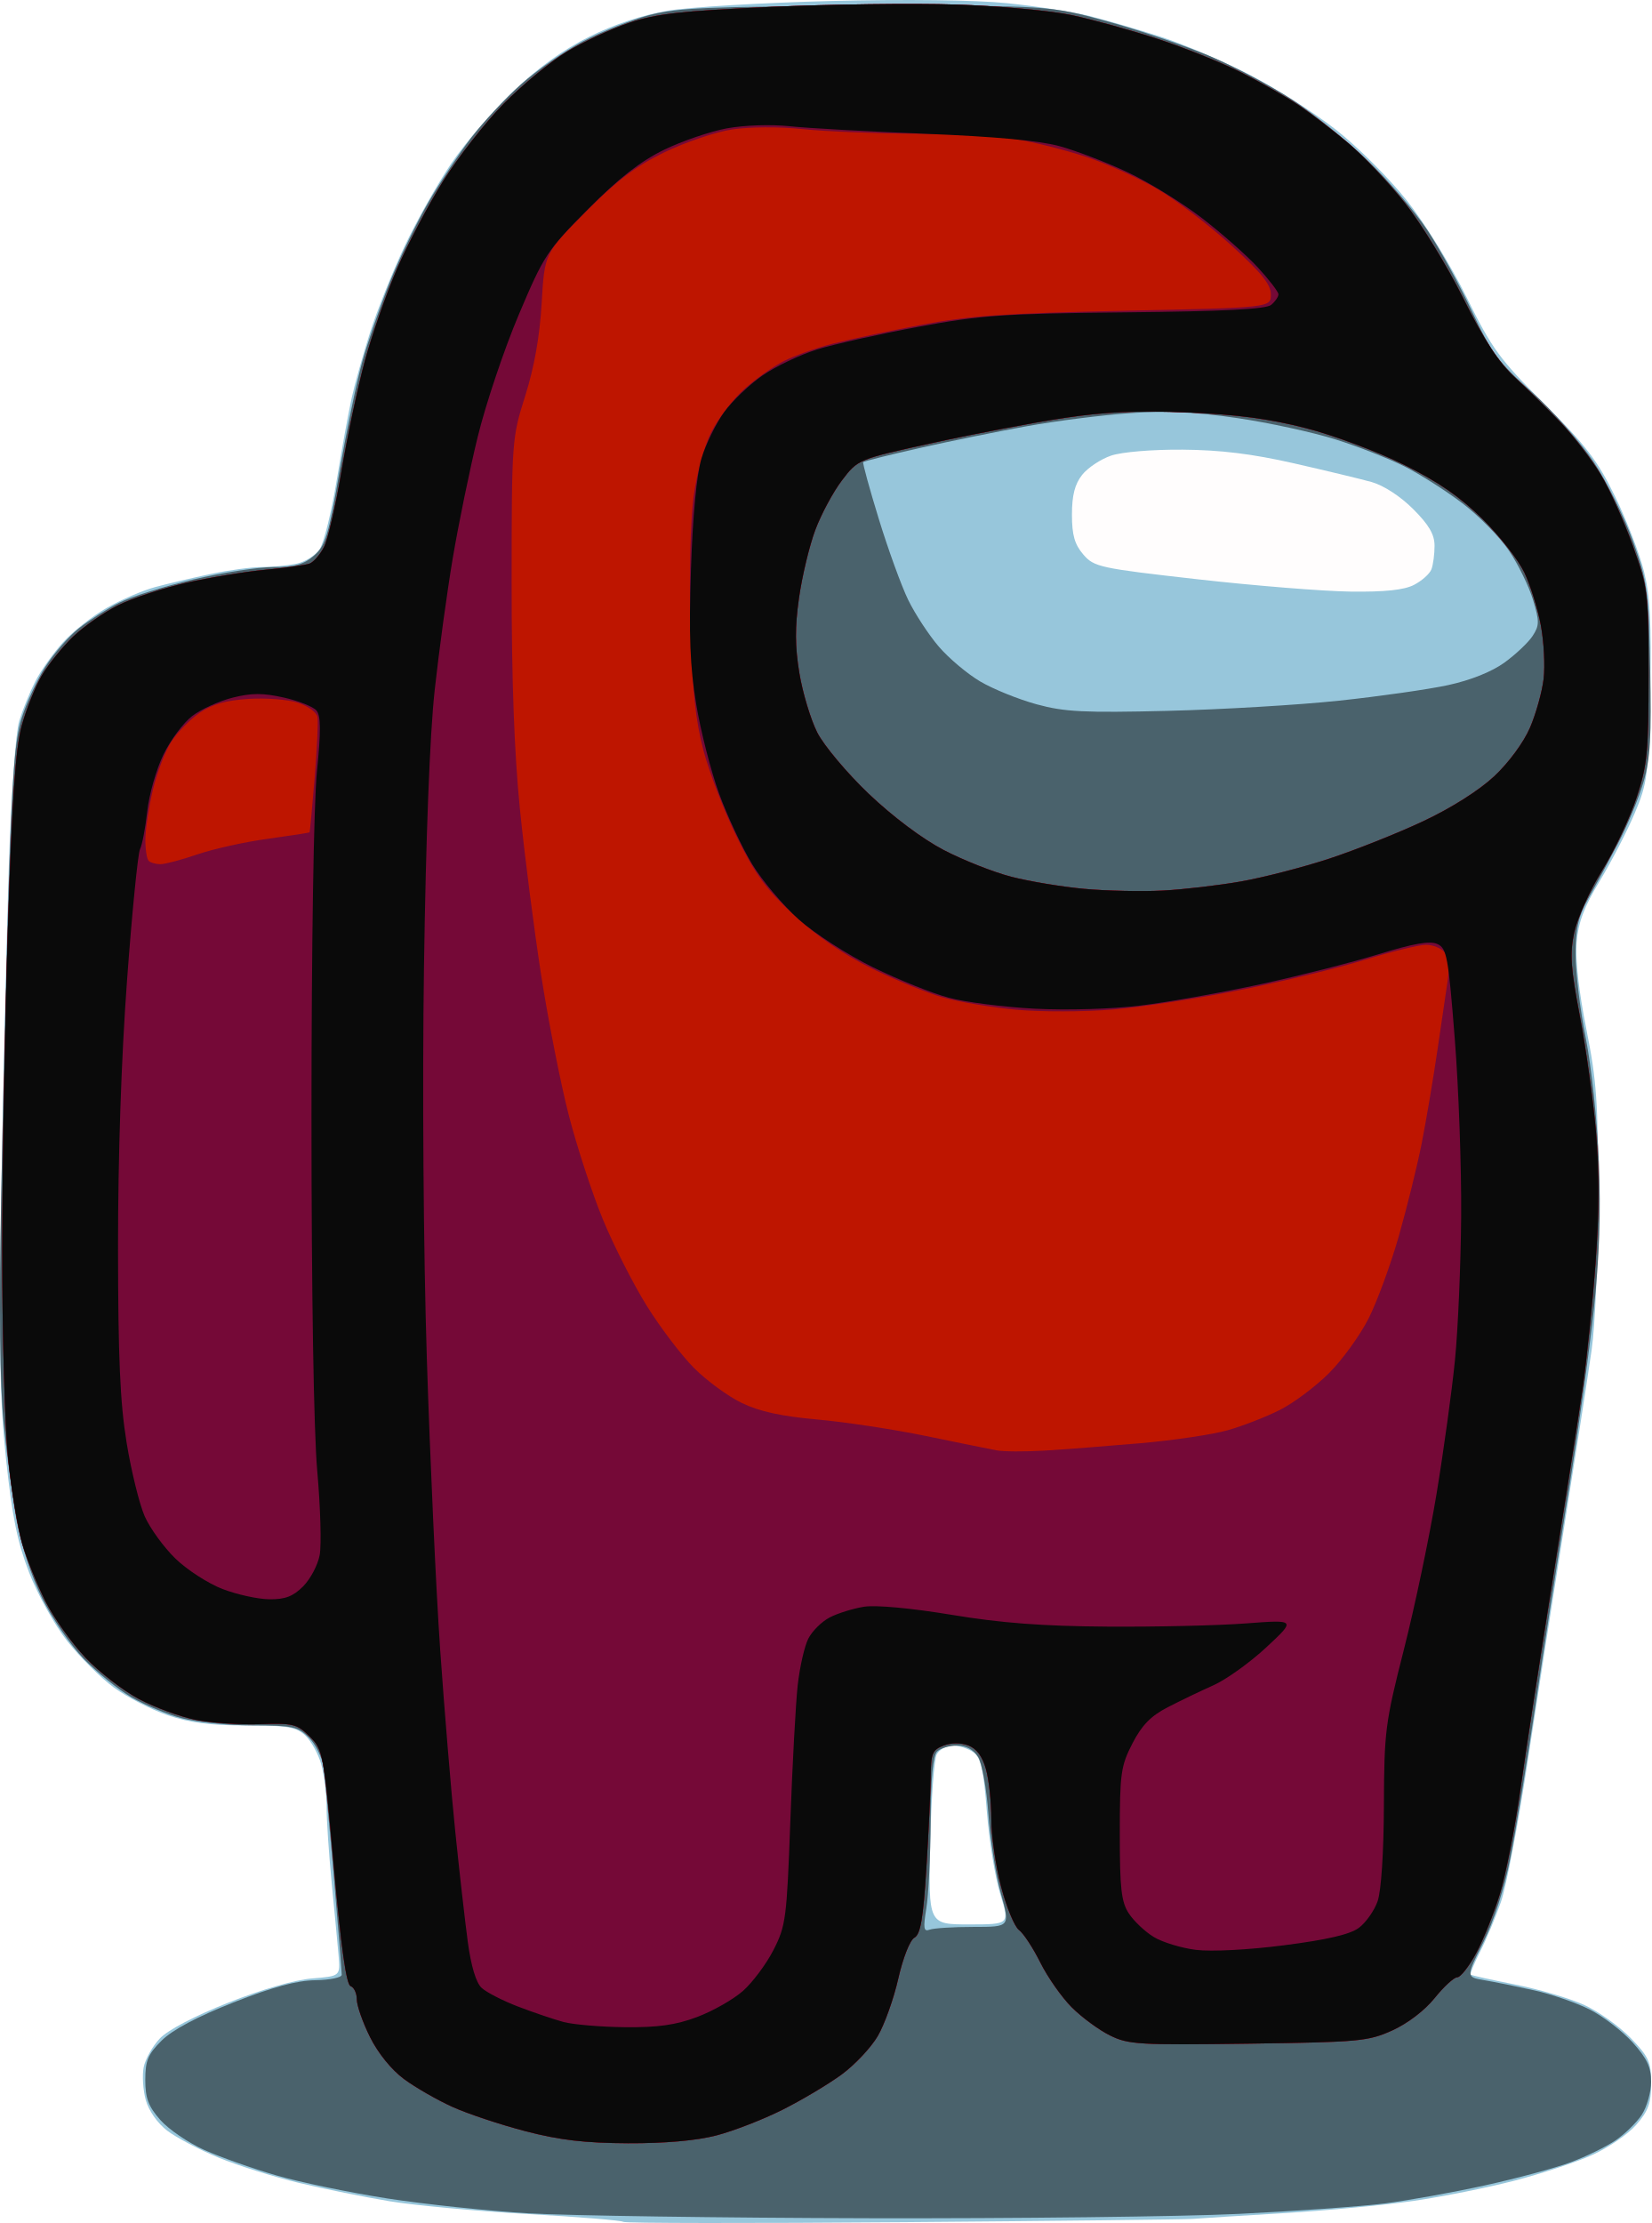
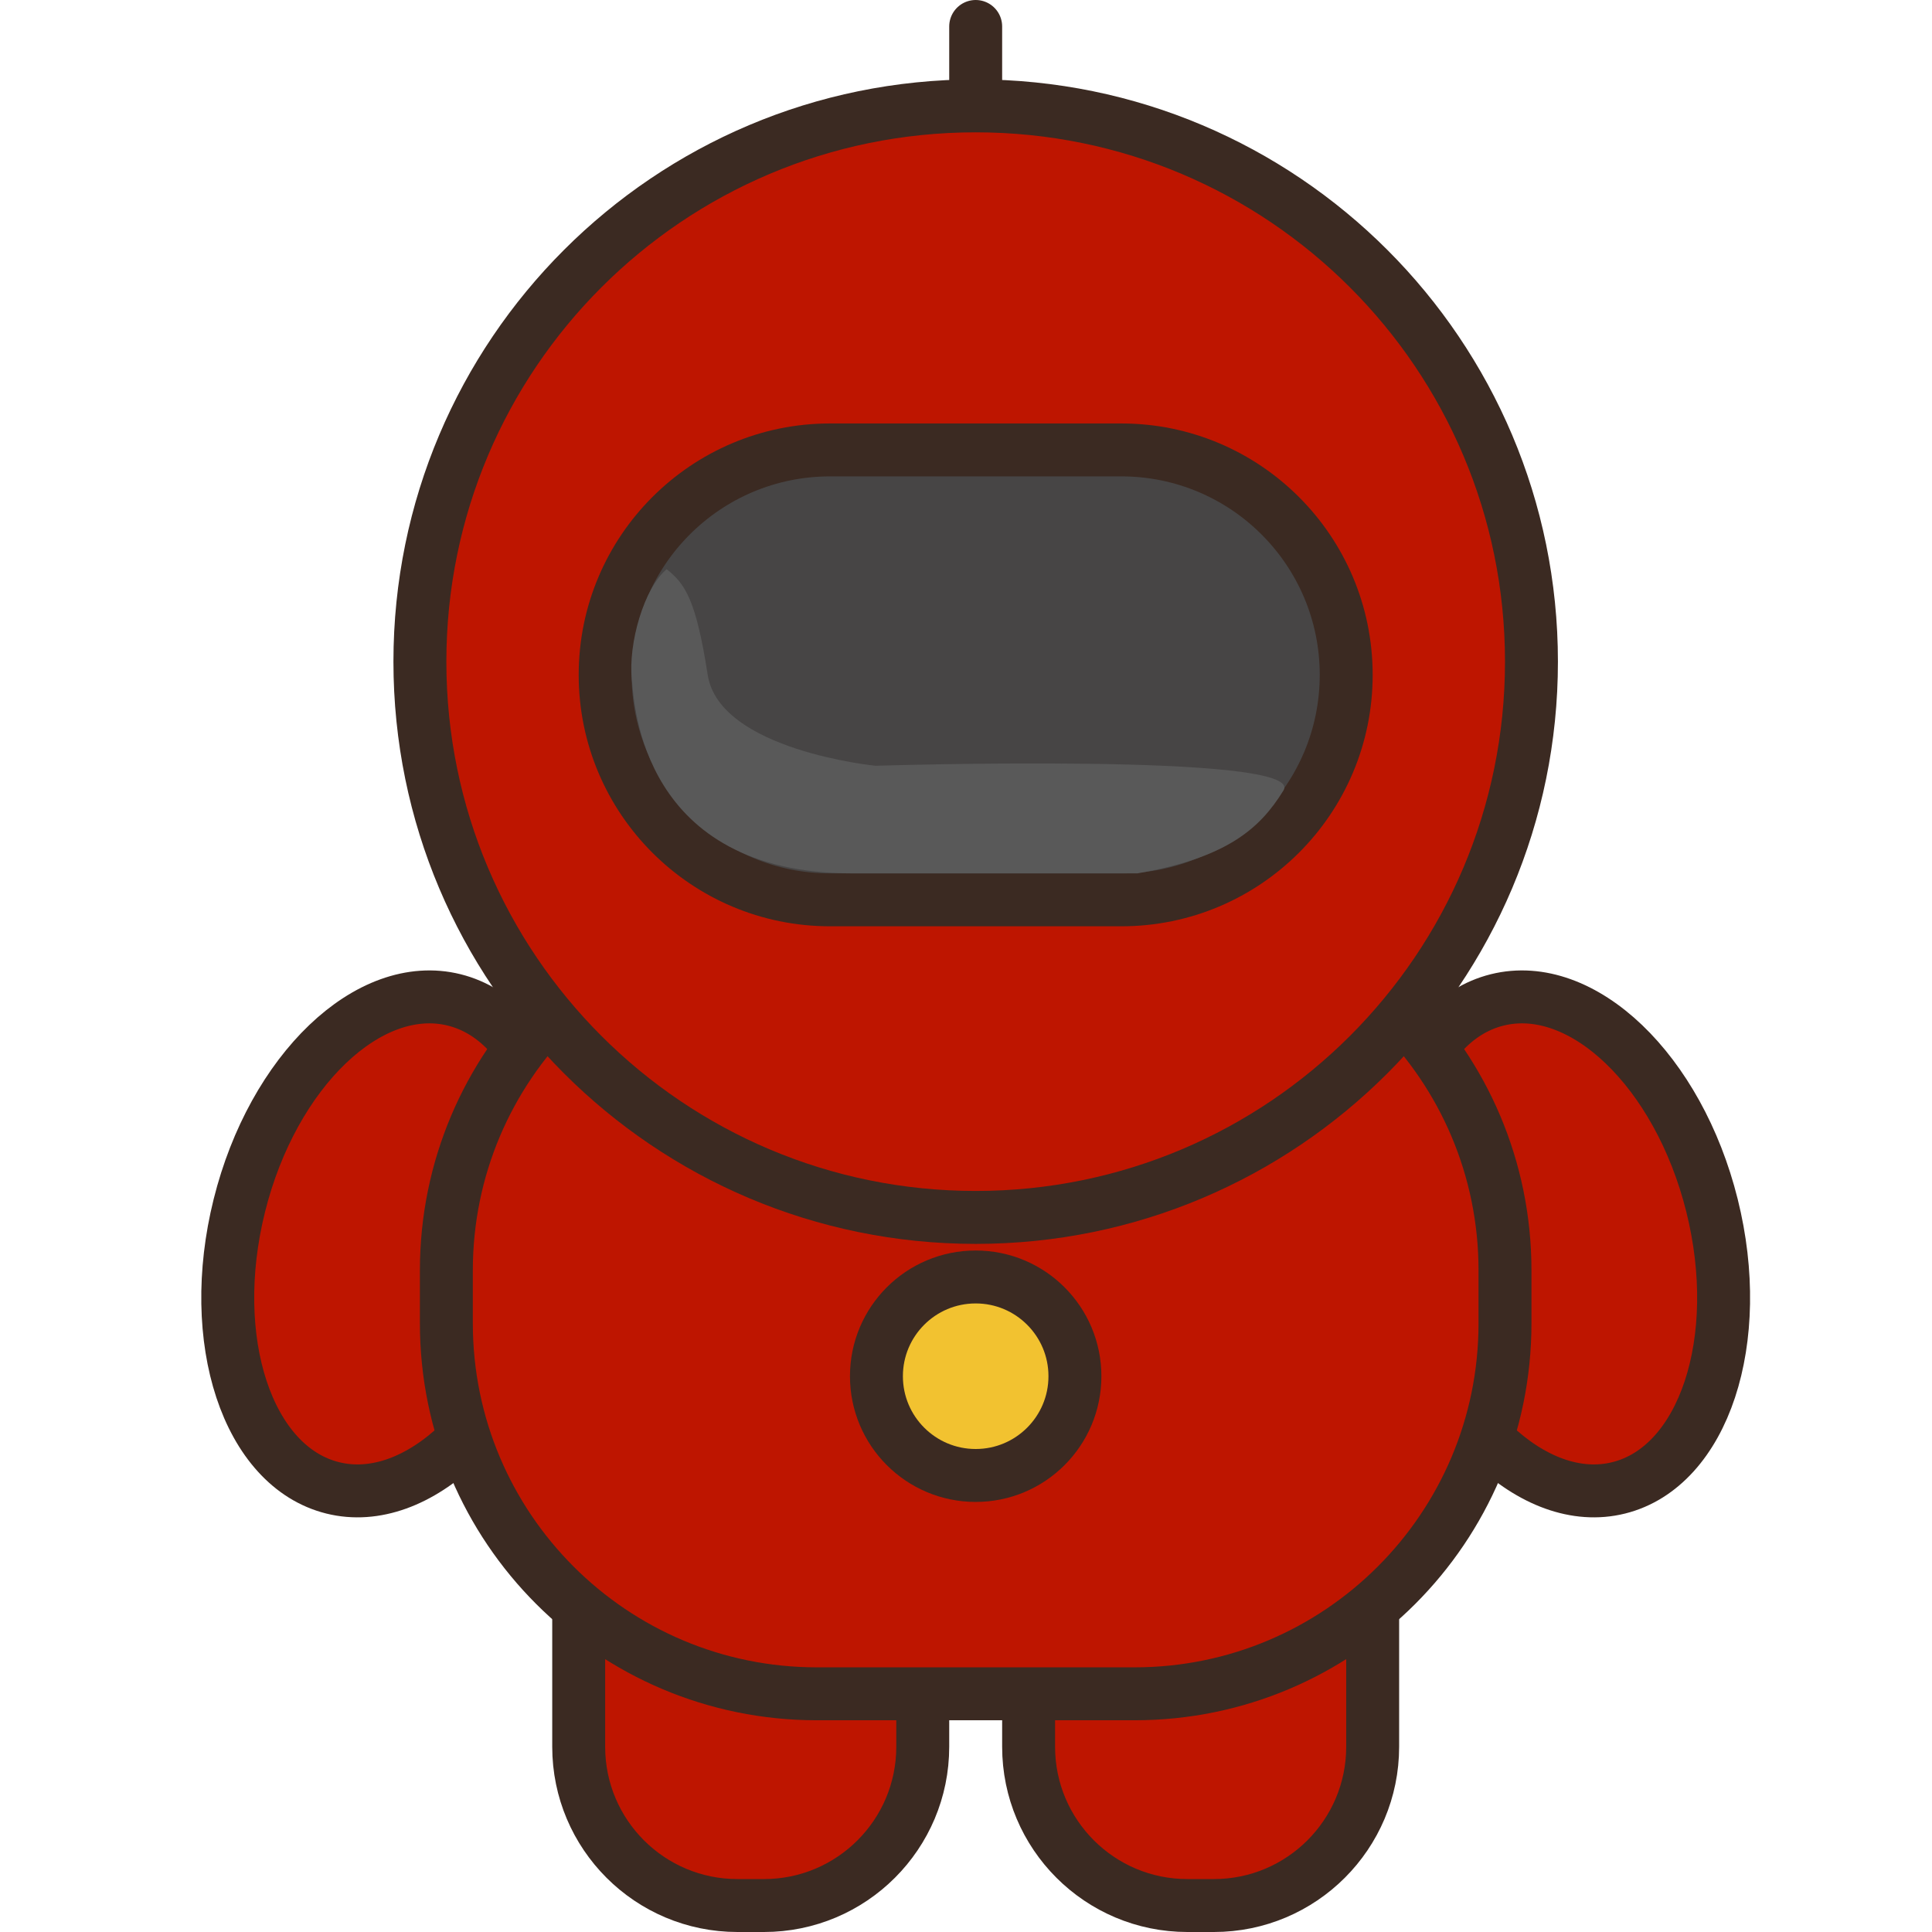
- <svg xmlns="http://www.w3.org/2000/svg" version="1.1" id="svg1" width="130.403" height="175.556" viewBox="0 0 130.403 175.556" xml:space="preserve">
-   <defs id="defs1" />
-   <g id="layer-MC0" transform="translate(232.3522,-1102.674)">
-     <g id="g3654" transform="matrix(0.6928624,0,0,0.6928624,-270.7498,-1421.701)">
-       <g id="g3664">
-         <ellipse style="fill:#fffdfd;fill-opacity:1;stroke:#ffebf6;stroke-width:0;stroke-linecap:round;stroke-linejoin:round;stroke-miterlimit:1.4;stroke-dasharray:none;stroke-opacity:1;paint-order:normal" id="path3664" cx="195.881" cy="3700.603" rx="35.494" ry="20.166" />
-         <g id="g3659" transform="matrix(0.3977513,0,0,0.3977513,11.58015,2245.775)">
-           <path style="fill:#97c6db" d="m 288.809,4150.511 c -0.403,-0.403 -12.71,-1.411 -27.349,-2.241 -14.639,-0.83 -32.462,-2.478 -39.606,-3.663 -7.144,-1.185 -18.835,-3.553 -25.979,-5.263 -7.144,-1.71 -17.488,-4.96 -22.987,-7.221 -5.499,-2.262 -12.129,-5.738 -14.733,-7.724 -2.8,-2.135 -5.322,-5.735 -6.17,-8.805 -0.789,-2.856 -1.055,-7.088 -0.591,-9.405 0.463,-2.317 2.543,-6.015 4.621,-8.218 2.308,-2.447 9.957,-6.449 19.654,-10.284 9.532,-3.769 19.114,-6.537 23.98,-6.927 8.104,-0.649 8.104,-0.649 7.59,-6.623 -0.283,-3.286 -1.169,-12.657 -1.97,-20.825 -0.801,-8.168 -1.46,-17.91 -1.464,-21.649 -0.004,-3.74 -0.686,-9.239 -1.514,-12.221 -0.828,-2.982 -2.895,-6.716 -4.594,-8.299 -2.641,-2.461 -5.098,-2.877 -16.969,-2.877 -10.172,0 -16.173,-0.783 -22.46,-2.931 -4.719,-1.612 -11.654,-5.183 -15.411,-7.935 -3.758,-2.752 -9.774,-8.74 -13.369,-13.306 -3.606,-4.58 -8.497,-13.366 -10.908,-19.595 -3.378,-8.73 -4.882,-16.102 -6.622,-32.474 -1.834,-17.248 -2.082,-31.631 -1.339,-77.469 0.502,-30.959 1.457,-72.525 2.122,-92.371 0.709,-21.145 1.952,-38.472 3.003,-41.855 0.987,-3.175 3.049,-8.238 4.582,-11.251 1.533,-3.013 5.1,-8.037 7.926,-11.165 2.826,-3.128 8.481,-7.587 12.566,-9.909 4.085,-2.321 10.35,-5.009 13.923,-5.971 3.572,-0.963 10.716,-2.645 15.876,-3.738 5.159,-1.093 11.735,-1.987 14.613,-1.987 2.878,0 7.306,-0.415 9.84,-0.922 2.534,-0.507 5.585,-2.413 6.779,-4.235 1.194,-1.823 3.377,-10.663 4.851,-19.645 1.474,-8.982 3.397,-19.579 4.275,-23.548 0.877,-3.969 3.246,-12.412 5.265,-18.763 2.018,-6.351 6.451,-17.448 9.851,-24.66 3.4,-7.213 9.433,-17.929 13.407,-23.814 3.974,-5.885 12.022,-15.252 17.884,-20.815 7.116,-6.753 14.367,-11.947 21.818,-15.628 7.043,-3.479 15.296,-6.208 22.371,-7.396 6.166,-1.036 27.188,-2.287 46.717,-2.78 21.464,-0.542 41.442,-0.295 50.515,0.626 8.255,0.837 18.906,2.495 23.669,3.683 4.763,1.188 13.856,3.837 20.206,5.885 6.35,2.048 17.716,6.878 25.258,10.732 7.541,3.855 18.809,11 25.04,15.877 6.231,4.878 15.448,14.079 20.484,20.447 5.15,6.513 12.641,18.664 17.122,27.774 7.19,14.617 9.358,17.585 22.246,30.453 11.901,11.881 15.275,16.301 20.253,26.525 3.285,6.747 7.003,16.383 8.261,21.412 1.778,7.107 2.173,14.823 1.775,34.639 -0.482,23.973 -0.749,26.053 -4.476,34.841 -2.18,5.141 -6.662,13.812 -9.96,19.27 -4.484,7.421 -6.157,11.868 -6.635,17.633 -0.398,4.798 0.652,14.145 2.78,24.75 2.969,14.796 3.416,21.128 3.397,48.071 -0.013,17.472 -0.834,36.706 -1.879,44.02 -1.021,7.144 -4.448,29.227 -7.616,49.072 -3.167,19.845 -7.968,50.696 -10.669,68.556 -2.701,17.861 -6.166,36.077 -7.7,40.481 -1.534,4.404 -4.213,10.8 -5.954,14.212 -1.741,3.412 -2.958,6.387 -2.704,6.611 0.254,0.224 5.982,1.5 12.729,2.837 6.747,1.337 15.616,3.95 19.709,5.806 4.092,1.857 10.1,6.116 13.35,9.465 5.266,5.426 5.91,6.851 5.91,13.082 0,5.697 -0.795,7.897 -4.291,11.879 -2.36,2.688 -8.043,6.569 -12.629,8.625 -4.586,2.056 -14.597,5.362 -22.247,7.348 -7.65,1.986 -20.639,4.591 -28.866,5.79 -8.226,1.199 -25.024,2.782 -37.328,3.517 -12.304,0.735 -23.995,1.475 -25.979,1.643 -1.985,0.168 -39.363,0.593 -83.063,0.943 -43.7,0.35 -79.784,0.307 -80.187,-0.096 z m 108.084,-93.848 c -1.474,-4.737 -3.21,-15.393 -3.856,-23.68 -0.942,-12.071 -1.703,-15.454 -3.827,-17.006 -1.458,-1.066 -4.127,-1.938 -5.932,-1.938 -1.805,0 -3.886,1.137 -4.624,2.526 -0.738,1.389 -1.573,12.918 -1.855,25.619 -0.513,23.093 -0.513,23.093 11.131,23.093 11.643,-4e-4 11.643,-4e-4 8.963,-8.613 z M 515.46,3681.414 c 2.246,-1.161 4.487,-3.163 4.98,-4.448 0.493,-1.285 0.897,-4.317 0.897,-6.738 0,-3.255 -1.6,-6.002 -6.139,-10.54 -3.643,-3.643 -8.484,-6.792 -11.907,-7.744 -3.173,-0.883 -13.237,-3.304 -22.366,-5.38 -11.832,-2.69 -20.949,-3.807 -31.752,-3.89 -8.734,-0.067 -17.438,0.657 -20.544,1.71 -2.964,1.004 -6.699,3.49 -8.299,5.524 -2.087,2.653 -2.909,5.864 -2.909,11.361 0,5.866 0.762,8.548 3.248,11.439 3.093,3.595 4.661,3.935 32.835,7.116 16.273,1.837 35.952,3.422 43.731,3.521 9.895,0.127 15.37,-0.453 18.227,-1.93 z" id="path3663" />
-           <path style="fill:#4a626c" d="m 261.545,4148.06 c -11.51,-0.674 -29.679,-2.59 -40.375,-4.259 -10.696,-1.669 -24.984,-4.635 -31.752,-6.592 -6.768,-1.957 -16.057,-5.237 -20.643,-7.29 -4.586,-2.053 -10.269,-5.932 -12.629,-8.62 -3.419,-3.894 -4.291,-6.226 -4.291,-11.476 0,-5.514 0.765,-7.351 4.691,-11.258 3.082,-3.068 10.136,-6.814 20.567,-10.922 11.149,-4.391 18.132,-6.288 23.452,-6.372 4.167,-0.066 7.582,-0.769 7.589,-1.563 0.007,-0.794 -1.015,-13.459 -2.271,-28.144 -1.256,-14.685 -2.604,-28.884 -2.994,-31.553 -0.39,-2.669 -2.261,-6.403 -4.157,-8.299 -3.108,-3.108 -4.696,-3.449 -16.141,-3.464 -6.982,-0.01 -16.113,-0.927 -20.292,-2.04 -4.179,-1.112 -10.671,-3.824 -14.428,-6.026 -3.757,-2.202 -9.889,-7.143 -13.628,-10.981 -3.738,-3.838 -9.114,-11.672 -11.948,-17.411 -2.994,-6.065 -6.036,-15.267 -7.265,-21.979 -1.163,-6.351 -2.855,-19.015 -3.76,-28.144 -1.099,-11.086 -1.337,-32.653 -0.718,-64.948 0.51,-26.593 1.48,-66.536 2.155,-88.762 0.96,-31.611 1.769,-42.141 3.717,-48.35 1.37,-4.366 4.448,-11.021 6.841,-14.789 2.393,-3.768 6.719,-8.715 9.615,-10.993 2.896,-2.278 8.026,-5.541 11.402,-7.252 3.376,-1.71 12.95,-4.719 21.277,-6.687 8.327,-1.968 18.681,-3.577 23.009,-3.577 6.087,0 8.719,-0.736 11.621,-3.247 3.301,-2.858 4.181,-5.759 7.334,-24.175 1.97,-11.51 4.901,-25.645 6.513,-31.41 1.612,-5.765 5.184,-16.072 7.938,-22.903 2.754,-6.832 7.696,-17.052 10.981,-22.713 3.286,-5.661 8.783,-13.969 12.217,-18.463 3.434,-4.494 9.918,-11.446 14.409,-15.449 4.491,-4.003 12.454,-9.526 17.695,-12.273 5.241,-2.747 13.751,-6.12 18.91,-7.495 8.025,-2.138 16.998,-2.521 62.061,-2.649 52.68,-0.149 52.68,-0.149 69.278,4.399 9.129,2.501 22.326,6.969 29.327,9.928 7.001,2.959 17.717,8.636 23.814,12.615 6.097,3.979 15.851,11.851 21.675,17.494 5.824,5.643 13.465,14.583 16.98,19.867 3.515,5.284 9.22,15.675 12.679,23.093 5.532,11.862 7.601,14.659 17.191,23.233 5.996,5.361 13.98,14.377 17.742,20.036 3.762,5.659 8.831,15.886 11.264,22.727 4.139,11.635 4.457,13.994 4.934,36.55 0.41,19.368 0.037,25.741 -1.895,32.388 -1.323,4.551 -4.642,12.536 -7.375,17.743 -2.733,5.207 -6.576,12.33 -8.54,15.829 -2.796,4.981 -3.569,8.425 -3.565,15.876 0.003,5.233 1.312,16.01 2.909,23.948 1.614,8.022 3.285,23.728 3.761,35.361 0.6,14.668 0.164,27.403 -1.459,42.577 -1.273,11.907 -4.619,35.938 -7.434,53.402 -2.816,17.464 -7.043,44.742 -9.393,60.618 -2.351,15.876 -5.541,35.266 -7.089,43.089 -1.718,8.679 -4.744,18.089 -7.763,24.142 -4.948,9.919 -4.948,9.919 0.294,10.815 2.883,0.493 9.307,1.799 14.276,2.902 4.968,1.103 12.154,3.587 15.968,5.52 3.814,1.933 9.329,6.164 12.255,9.403 4.145,4.588 5.319,7.084 5.311,11.298 -0.005,2.974 -1.214,7.236 -2.687,9.47 -1.473,2.234 -4.878,5.545 -7.568,7.359 -2.689,1.813 -8.468,4.627 -12.841,6.252 -4.373,1.625 -15.414,4.596 -24.536,6.601 -9.122,2.006 -22.106,4.343 -28.853,5.196 -6.747,0.852 -25.582,2.19 -41.855,2.973 -16.273,0.783 -64.01,1.341 -106.082,1.239 -42.072,-0.102 -85.912,-0.736 -97.422,-1.41 z m 127.655,-82.064 c 10.513,0 10.513,0 7.857,-9.577 -1.461,-5.268 -3.072,-15.497 -3.581,-22.732 -0.509,-7.235 -1.84,-14.616 -2.957,-16.402 -1.314,-2.1 -3.447,-3.247 -6.04,-3.247 -2.204,0 -4.787,0.779 -5.74,1.732 -1.153,1.153 -1.761,7.787 -1.818,19.845 -0.047,9.962 -0.599,21.23 -1.225,25.04 -0.941,5.724 -0.781,6.789 0.926,6.134 1.136,-0.436 6.796,-0.792 12.578,-0.792 z m 104.714,-351.386 c 11.51,-1.223 25.584,-3.23 31.275,-4.459 6.453,-1.394 12.544,-3.827 16.185,-6.464 3.211,-2.326 6.837,-5.755 8.059,-7.62 1.97,-3.007 1.984,-4.18 0.127,-10.354 -1.152,-3.829 -4.24,-10.153 -6.861,-14.053 -2.621,-3.9 -8.658,-10.04 -13.415,-13.646 -4.758,-3.606 -12.227,-8.357 -16.598,-10.559 -4.371,-2.202 -13.236,-5.671 -19.699,-7.709 -6.463,-2.038 -19.128,-4.79 -28.144,-6.117 -11.806,-1.737 -20.381,-2.139 -30.65,-1.437 -7.842,0.536 -21.156,2.218 -29.587,3.739 -8.431,1.52 -22.37,4.357 -30.974,6.304 -8.604,1.947 -15.82,3.753 -16.034,4.012 -0.215,0.26 1.804,7.617 4.486,16.348 2.682,8.732 6.466,19.143 8.408,23.137 1.943,3.993 5.882,10.005 8.754,13.361 2.872,3.355 8.252,7.878 11.956,10.05 3.704,2.172 10.956,5.101 16.116,6.508 7.977,2.176 13.594,2.456 37.525,1.871 15.479,-0.379 37.562,-1.689 49.072,-2.913 z" id="path3662" />
-           <path style="fill:#be1500" d="m 260.823,4124.54 c -7.144,-1.857 -16.562,-4.992 -20.928,-6.966 -4.366,-1.974 -10.611,-5.559 -13.877,-7.967 -3.584,-2.642 -7.447,-7.404 -9.742,-12.01 -2.092,-4.198 -3.803,-9.074 -3.803,-10.837 0,-1.762 -0.802,-3.472 -1.782,-3.799 -1.225,-0.408 -2.721,-11.066 -4.787,-34.101 -2.933,-32.715 -3.097,-33.599 -6.921,-37.412 -3.617,-3.607 -4.714,-3.88 -14.337,-3.567 -5.731,0.187 -13.992,-0.366 -18.358,-1.229 -4.366,-0.862 -11.655,-3.532 -16.198,-5.932 -4.543,-2.4 -11.463,-7.751 -15.377,-11.889 -3.914,-4.139 -9.055,-11.364 -11.423,-16.056 -2.368,-4.692 -5.37,-12.104 -6.67,-16.469 -1.3,-4.366 -3.14,-15.407 -4.087,-24.536 -0.947,-9.129 -1.704,-36.082 -1.681,-59.897 0.023,-23.814 0.759,-65.381 1.636,-92.37 1.2,-36.924 2.18,-51.216 3.958,-57.731 1.3,-4.763 3.9,-11.258 5.778,-14.433 1.878,-3.175 5.904,-8.165 8.945,-11.088 3.042,-2.923 8.835,-6.964 12.874,-8.979 4.039,-2.015 12.807,-4.909 19.484,-6.431 6.678,-1.522 16.916,-3.21 22.752,-3.752 5.836,-0.541 11.543,-1.342 12.682,-1.779 1.139,-0.437 2.987,-2.566 4.106,-4.731 1.12,-2.165 3.382,-11.991 5.027,-21.835 1.645,-9.844 4.65,-24.006 6.676,-31.471 2.026,-7.465 6.169,-19.336 9.207,-26.381 3.037,-7.045 8.997,-18.378 13.245,-25.184 4.248,-6.807 12.045,-16.771 17.329,-22.143 5.283,-5.372 13.402,-12.068 18.041,-14.879 4.639,-2.812 12.657,-6.543 17.816,-8.291 7.756,-2.628 14.759,-3.424 40.412,-4.587 17.067,-0.774 41.098,-1.083 53.402,-0.686 12.304,0.397 27.242,1.764 33.196,3.039 5.954,1.274 16.995,4.333 24.536,6.797 7.541,2.464 18.258,6.761 23.814,9.55 5.557,2.789 13.026,7.038 16.598,9.442 3.572,2.405 10.005,7.326 14.294,10.936 4.29,3.61 11.571,11.31 16.182,17.112 4.61,5.801 12.142,18.095 16.737,27.318 6.013,12.07 10.167,18.434 14.821,22.707 3.557,3.265 9.472,9.097 13.146,12.959 3.674,3.862 8.795,10.512 11.38,14.777 2.585,4.266 6.732,13.446 9.214,20.401 4.38,12.272 4.514,13.368 4.524,37.181 0.01,21.946 -0.351,25.64 -3.417,34.998 -1.885,5.754 -6.335,15.172 -9.888,20.928 -3.553,5.756 -7.156,13.769 -8.006,17.805 -1.284,6.096 -1.008,10.153 1.626,23.947 1.744,9.134 3.82,24.002 4.613,33.04 0.985,11.223 0.955,23.077 -0.094,37.393 -0.845,11.528 -2.518,27.78 -3.718,36.115 -1.2,8.335 -5.056,33.015 -8.569,54.845 -3.513,21.83 -7.664,48.783 -9.226,59.896 -1.562,11.113 -4.238,24.752 -5.947,30.309 -1.709,5.557 -4.772,13.188 -6.805,16.959 -2.033,3.771 -4.459,6.856 -5.391,6.856 -0.932,0 -3.845,2.677 -6.475,5.949 -2.845,3.54 -7.764,7.296 -12.149,9.276 -6.904,3.118 -9.506,3.357 -41.285,3.793 -31.366,0.431 -34.348,0.252 -39.643,-2.373 -3.149,-1.561 -8.067,-5.18 -10.928,-8.041 -2.862,-2.862 -6.914,-8.636 -9.004,-12.832 -2.091,-4.196 -4.841,-8.389 -6.111,-9.318 -1.27,-0.929 -3.572,-6.498 -5.116,-12.376 -1.543,-5.878 -2.81,-14.628 -2.814,-19.445 -0.004,-4.817 -0.693,-11.224 -1.53,-14.238 -1.023,-3.684 -2.677,-5.92 -5.043,-6.82 -2.183,-0.83 -4.892,-0.818 -7.13,0.033 -3.205,1.219 -3.616,2.222 -3.676,8.985 -0.037,4.187 -0.597,15.98 -1.243,26.206 -0.915,14.478 -1.673,18.872 -3.427,19.853 -1.281,0.717 -3.272,5.768 -4.619,11.716 -1.302,5.751 -3.942,13.154 -5.867,16.452 -1.925,3.298 -6.595,8.269 -10.379,11.046 -3.783,2.777 -11.423,7.327 -16.978,10.112 -5.555,2.785 -14.091,6.095 -18.968,7.356 -5.688,1.471 -14.746,2.268 -25.258,2.222 -12.339,-0.053 -19.599,-0.905 -29.379,-3.447 z M 465.88,3766.405 c 6.411,-1.13 17.777,-4.065 25.258,-6.523 7.481,-2.457 19.576,-7.272 26.879,-10.699 8.063,-3.784 16.079,-8.852 20.412,-12.904 4.145,-3.877 8.442,-9.713 10.255,-13.927 1.716,-3.99 3.477,-10.298 3.913,-14.02 0.436,-3.721 0.075,-10.621 -0.8,-15.332 -0.876,-4.711 -3.01,-11.53 -4.741,-15.155 -1.732,-3.624 -7.137,-10.53 -12.011,-15.346 -6.357,-6.281 -12.709,-10.665 -22.47,-15.508 -7.484,-3.713 -20.102,-8.423 -28.04,-10.466 -10.455,-2.691 -19.802,-3.936 -33.917,-4.52 -14.274,-0.591 -23.73,-0.17 -35.361,1.573 -8.732,1.309 -25.612,4.511 -37.511,7.117 -21.635,4.737 -21.635,4.737 -26.219,10.747 -2.521,3.305 -5.968,9.71 -7.66,14.233 -1.692,4.523 -3.794,13.292 -4.67,19.488 -1.188,8.403 -1.163,13.87 0.101,21.522 0.932,5.642 3.24,13.308 5.129,17.037 1.889,3.728 8.532,11.638 14.762,17.577 6.806,6.488 15.359,12.906 21.429,16.079 5.557,2.905 14.302,6.365 19.435,7.69 5.133,1.325 14.55,2.884 20.928,3.465 6.378,0.581 16.467,0.802 22.42,0.492 5.954,-0.311 16.07,-1.489 22.481,-2.619 z" id="path3661" />
-           <path style="fill:#750937" d="m 260.823,4124.54 c -7.144,-1.857 -16.562,-4.992 -20.928,-6.966 -4.366,-1.974 -10.611,-5.559 -13.877,-7.967 -3.584,-2.642 -7.447,-7.404 -9.742,-12.01 -2.092,-4.198 -3.803,-9.074 -3.803,-10.837 0,-1.762 -0.802,-3.472 -1.782,-3.799 -1.225,-0.408 -2.721,-11.066 -4.787,-34.101 -2.933,-32.715 -3.097,-33.599 -6.921,-37.412 -3.617,-3.607 -4.714,-3.88 -14.337,-3.567 -5.731,0.187 -13.992,-0.366 -18.358,-1.229 -4.366,-0.862 -11.655,-3.532 -16.198,-5.932 -4.543,-2.4 -11.463,-7.751 -15.377,-11.889 -3.914,-4.139 -9.055,-11.364 -11.423,-16.056 -2.368,-4.692 -5.37,-12.104 -6.67,-16.469 -1.3,-4.366 -3.14,-15.407 -4.087,-24.536 -0.947,-9.129 -1.704,-36.082 -1.681,-59.897 0.023,-23.814 0.759,-65.381 1.636,-92.37 1.2,-36.924 2.18,-51.216 3.958,-57.731 1.3,-4.763 3.9,-11.258 5.778,-14.433 1.878,-3.175 5.904,-8.165 8.945,-11.088 3.042,-2.923 8.835,-6.964 12.874,-8.979 4.039,-2.015 12.807,-4.909 19.484,-6.431 6.678,-1.522 16.916,-3.21 22.752,-3.752 5.836,-0.541 11.543,-1.342 12.682,-1.779 1.139,-0.437 2.987,-2.566 4.106,-4.731 1.12,-2.165 3.382,-11.991 5.027,-21.835 1.645,-9.844 4.65,-24.006 6.676,-31.471 2.026,-7.465 6.169,-19.336 9.207,-26.381 3.037,-7.045 8.997,-18.378 13.245,-25.184 4.248,-6.807 12.045,-16.771 17.329,-22.143 5.283,-5.372 13.402,-12.068 18.041,-14.879 4.639,-2.812 12.657,-6.543 17.816,-8.291 7.756,-2.628 14.759,-3.424 40.412,-4.587 17.067,-0.774 41.098,-1.083 53.402,-0.686 12.304,0.397 27.242,1.764 33.196,3.039 5.954,1.274 16.995,4.333 24.536,6.797 7.541,2.464 18.258,6.761 23.814,9.55 5.557,2.789 13.026,7.038 16.598,9.442 3.572,2.405 10.005,7.326 14.294,10.936 4.29,3.61 11.571,11.31 16.182,17.112 4.61,5.801 12.142,18.095 16.737,27.318 6.013,12.07 10.167,18.434 14.821,22.707 3.557,3.265 9.472,9.097 13.146,12.959 3.674,3.862 8.795,10.512 11.38,14.777 2.585,4.266 6.732,13.446 9.214,20.401 4.38,12.272 4.514,13.368 4.524,37.181 0.01,21.946 -0.351,25.64 -3.417,34.998 -1.885,5.754 -6.335,15.172 -9.888,20.928 -3.553,5.756 -7.156,13.769 -8.006,17.805 -1.284,6.096 -1.008,10.153 1.626,23.947 1.744,9.134 3.82,24.002 4.613,33.04 0.985,11.223 0.955,23.077 -0.094,37.393 -0.845,11.528 -2.518,27.78 -3.718,36.115 -1.2,8.335 -5.056,33.015 -8.569,54.845 -3.513,21.83 -7.664,48.783 -9.226,59.896 -1.562,11.113 -4.238,24.752 -5.947,30.309 -1.709,5.557 -4.772,13.188 -6.805,16.959 -2.033,3.771 -4.459,6.856 -5.391,6.856 -0.932,0 -3.845,2.677 -6.475,5.949 -2.845,3.54 -7.764,7.296 -12.149,9.276 -6.904,3.118 -9.506,3.357 -41.285,3.793 -31.366,0.431 -34.348,0.252 -39.643,-2.373 -3.149,-1.561 -8.067,-5.18 -10.928,-8.041 -2.862,-2.862 -6.914,-8.636 -9.004,-12.832 -2.091,-4.196 -4.841,-8.389 -6.111,-9.318 -1.27,-0.929 -3.572,-6.498 -5.116,-12.376 -1.543,-5.878 -2.81,-14.628 -2.814,-19.445 -0.004,-4.817 -0.693,-11.224 -1.53,-14.238 -1.023,-3.684 -2.677,-5.92 -5.043,-6.82 -2.183,-0.83 -4.892,-0.818 -7.13,0.033 -3.205,1.219 -3.616,2.222 -3.676,8.985 -0.037,4.187 -0.597,15.98 -1.243,26.206 -0.915,14.478 -1.673,18.872 -3.427,19.853 -1.281,0.717 -3.272,5.768 -4.619,11.716 -1.302,5.751 -3.942,13.154 -5.867,16.452 -1.925,3.298 -6.595,8.269 -10.379,11.046 -3.783,2.777 -11.423,7.327 -16.978,10.112 -5.555,2.785 -14.091,6.095 -18.968,7.356 -5.688,1.471 -14.746,2.268 -25.258,2.222 -12.339,-0.053 -19.599,-0.905 -29.379,-3.447 z m 176.081,-197.137 c 9.526,-0.826 20.864,-2.511 25.196,-3.745 4.332,-1.234 11.074,-3.864 14.982,-5.845 3.908,-1.98 10.218,-6.713 14.022,-10.517 3.804,-3.804 8.911,-10.869 11.35,-15.7 2.439,-4.831 6.337,-15.467 8.663,-23.634 2.326,-8.167 5.257,-20.046 6.514,-26.396 1.257,-6.351 3.289,-18.366 4.515,-26.701 1.226,-8.335 2.589,-17.602 3.029,-20.594 0.487,-3.312 0.106,-6.275 -0.975,-7.577 -0.976,-1.176 -3.379,-2.138 -5.341,-2.138 -1.962,0 -9.838,1.933 -17.504,4.295 -7.665,2.362 -23.715,6.253 -35.665,8.645 -11.951,2.393 -28.391,4.914 -36.534,5.602 -8.143,0.689 -20.594,0.718 -27.669,0.065 -7.075,-0.653 -16.614,-2.262 -21.197,-3.577 -4.584,-1.314 -13.778,-5.072 -20.432,-8.35 -7.773,-3.829 -15.644,-9.235 -22.018,-15.123 -8.045,-7.431 -11.149,-11.66 -16.421,-22.371 -3.576,-7.264 -7.88,-18.404 -9.566,-24.754 -2.347,-8.842 -3.226,-17.344 -3.755,-36.301 -0.392,-14.071 -0.012,-29.791 0.881,-36.425 0.908,-6.75 3.059,-14.607 5.1,-18.636 1.941,-3.831 6.148,-9.331 9.35,-12.223 3.201,-2.892 8.324,-6.536 11.384,-8.097 3.06,-1.561 9.422,-3.82 14.137,-5.019 4.715,-1.199 16.042,-3.61 25.171,-5.358 13.692,-2.622 23.926,-3.333 58.453,-4.065 41.855,-0.886 41.855,-0.886 41.855,-4.663 0,-2.881 -2.706,-6.235 -11.412,-14.142 -6.276,-5.701 -15.694,-12.894 -20.928,-15.985 -5.234,-3.091 -14.387,-7.242 -20.341,-9.224 -5.954,-1.982 -15.046,-4.288 -20.206,-5.124 -5.16,-0.836 -18.474,-1.56 -29.587,-1.609 -11.113,-0.049 -25.402,-0.637 -31.752,-1.307 -6.669,-0.704 -15.204,-0.658 -20.206,0.108 -4.763,0.73 -13.531,3.697 -19.484,6.595 -8.209,3.996 -13.653,8.126 -22.529,17.091 -11.705,11.822 -11.705,11.822 -12.536,26.092 -0.555,9.521 -2.122,18.352 -4.709,26.538 -3.827,12.109 -3.878,12.8 -3.899,53.402 -0.015,27.859 0.749,48.819 2.366,64.948 1.313,13.098 4.053,34.531 6.09,47.629 2.036,13.098 5.602,31.18 7.923,40.183 2.321,9.003 6.716,22.429 9.766,29.837 3.05,7.408 8.708,18.552 12.572,24.765 3.865,6.213 9.971,14.247 13.569,17.853 3.598,3.606 9.75,8.107 13.669,10.002 5.068,2.45 11.322,3.82 21.649,4.741 7.987,0.712 21.992,2.837 31.12,4.723 9.129,1.885 18.222,3.735 20.206,4.112 1.985,0.376 8.155,0.412 13.711,0.079 5.557,-0.333 17.897,-1.281 27.422,-2.107 z m 28.976,-160.997 c 6.411,-1.13 17.777,-4.065 25.258,-6.523 7.481,-2.457 19.576,-7.272 26.879,-10.699 8.063,-3.784 16.079,-8.852 20.412,-12.904 4.145,-3.877 8.442,-9.713 10.255,-13.927 1.716,-3.99 3.477,-10.298 3.913,-14.02 0.436,-3.721 0.075,-10.621 -0.8,-15.332 -0.876,-4.711 -3.01,-11.53 -4.741,-15.155 -1.732,-3.624 -7.137,-10.53 -12.011,-15.346 -6.357,-6.281 -12.709,-10.665 -22.47,-15.508 -7.484,-3.713 -20.102,-8.423 -28.04,-10.466 -10.455,-2.691 -19.802,-3.936 -33.917,-4.52 -14.274,-0.591 -23.73,-0.17 -35.361,1.573 -8.732,1.309 -25.612,4.511 -37.511,7.117 -21.635,4.737 -21.635,4.737 -26.219,10.747 -2.521,3.305 -5.968,9.71 -7.66,14.233 -1.692,4.523 -3.794,13.292 -4.67,19.488 -1.188,8.403 -1.163,13.87 0.101,21.522 0.932,5.642 3.24,13.308 5.129,17.037 1.889,3.728 8.532,11.638 14.762,17.577 6.806,6.488 15.359,12.906 21.429,16.079 5.557,2.905 14.302,6.365 19.435,7.69 5.133,1.325 14.55,2.884 20.928,3.465 6.378,0.581 16.467,0.802 22.42,0.492 5.954,-0.311 16.07,-1.489 22.481,-2.619 z m -299.053,-7.766 c 4.514,-1.553 13.545,-3.554 20.069,-4.448 6.524,-0.893 11.943,-1.733 12.042,-1.867 0.099,-0.134 0.75,-7.109 1.446,-15.5 0.696,-8.391 1.062,-16.311 0.814,-17.598 -0.248,-1.288 -2.748,-3.099 -5.555,-4.026 -2.807,-0.926 -9.185,-1.425 -14.172,-1.107 -6.458,0.411 -10.489,1.551 -14.006,3.961 -2.716,1.861 -6.374,5.573 -8.128,8.25 -1.754,2.676 -4.146,8.921 -5.315,13.878 -1.169,4.957 -2.135,11.34 -2.146,14.184 -0.012,2.845 0.412,5.605 0.941,6.134 0.529,0.529 2.051,0.962 3.382,0.962 1.331,0 6.113,-1.271 10.627,-2.824 z" id="path3660" />
-           <path style="fill:#0a0a0a" d="m 260.823,4124.54 c -7.144,-1.857 -16.562,-4.992 -20.928,-6.966 -4.366,-1.974 -10.611,-5.559 -13.877,-7.967 -3.584,-2.642 -7.447,-7.404 -9.742,-12.01 -2.092,-4.198 -3.803,-9.074 -3.803,-10.837 0,-1.762 -0.802,-3.472 -1.782,-3.799 -1.225,-0.408 -2.721,-11.066 -4.787,-34.101 -2.933,-32.715 -3.097,-33.599 -6.921,-37.412 -3.617,-3.607 -4.714,-3.88 -14.337,-3.567 -5.731,0.187 -13.992,-0.366 -18.358,-1.229 -4.366,-0.862 -11.655,-3.532 -16.198,-5.932 -4.543,-2.4 -11.463,-7.751 -15.377,-11.889 -3.914,-4.139 -9.055,-11.364 -11.423,-16.056 -2.368,-4.692 -5.37,-12.104 -6.67,-16.469 -1.3,-4.366 -3.14,-15.407 -4.087,-24.536 -0.947,-9.129 -1.704,-36.082 -1.681,-59.897 0.023,-23.814 0.759,-65.381 1.636,-92.37 1.2,-36.924 2.18,-51.216 3.958,-57.731 1.3,-4.763 3.9,-11.258 5.778,-14.433 1.878,-3.175 5.904,-8.165 8.945,-11.088 3.042,-2.923 8.835,-6.964 12.874,-8.979 4.039,-2.015 12.807,-4.909 19.484,-6.431 6.678,-1.522 16.916,-3.21 22.752,-3.752 5.836,-0.541 11.543,-1.342 12.682,-1.779 1.139,-0.437 2.987,-2.566 4.106,-4.731 1.12,-2.165 3.382,-11.991 5.027,-21.835 1.645,-9.844 4.65,-24.006 6.676,-31.471 2.026,-7.465 6.169,-19.336 9.207,-26.381 3.037,-7.045 8.997,-18.378 13.245,-25.184 4.248,-6.807 12.045,-16.771 17.329,-22.143 5.283,-5.372 13.402,-12.068 18.041,-14.879 4.639,-2.812 12.657,-6.543 17.816,-8.291 7.756,-2.628 14.759,-3.424 40.412,-4.587 17.067,-0.774 41.098,-1.083 53.402,-0.686 12.304,0.397 27.242,1.764 33.196,3.039 5.954,1.274 16.995,4.333 24.536,6.797 7.541,2.464 18.258,6.761 23.814,9.55 5.557,2.789 13.026,7.038 16.598,9.442 3.572,2.405 10.005,7.326 14.294,10.936 4.29,3.61 11.571,11.31 16.182,17.112 4.61,5.801 12.142,18.095 16.737,27.318 6.013,12.07 10.167,18.434 14.821,22.707 3.557,3.265 9.472,9.097 13.146,12.959 3.674,3.862 8.795,10.512 11.38,14.777 2.585,4.266 6.732,13.446 9.214,20.401 4.38,12.272 4.514,13.368 4.524,37.181 0.01,21.946 -0.351,25.64 -3.417,34.998 -1.885,5.754 -6.335,15.172 -9.888,20.928 -3.553,5.756 -7.156,13.769 -8.006,17.805 -1.284,6.096 -1.008,10.153 1.626,23.947 1.744,9.134 3.82,24.002 4.613,33.04 0.985,11.223 0.955,23.077 -0.094,37.393 -0.845,11.528 -2.518,27.78 -3.718,36.115 -1.2,8.335 -5.056,33.015 -8.569,54.845 -3.513,21.83 -7.664,48.783 -9.226,59.896 -1.562,11.113 -4.238,24.752 -5.947,30.309 -1.709,5.557 -4.772,13.188 -6.805,16.959 -2.033,3.771 -4.459,6.856 -5.391,6.856 -0.932,0 -3.845,2.677 -6.475,5.949 -2.845,3.54 -7.764,7.296 -12.149,9.276 -6.904,3.118 -9.506,3.357 -41.285,3.793 -31.366,0.431 -34.348,0.252 -39.643,-2.373 -3.149,-1.561 -8.067,-5.18 -10.928,-8.041 -2.862,-2.862 -6.914,-8.636 -9.004,-12.832 -2.091,-4.196 -4.841,-8.389 -6.111,-9.318 -1.27,-0.929 -3.572,-6.498 -5.116,-12.376 -1.543,-5.878 -2.81,-14.628 -2.814,-19.445 -0.004,-4.817 -0.693,-11.224 -1.53,-14.238 -1.023,-3.684 -2.677,-5.92 -5.043,-6.82 -2.183,-0.83 -4.892,-0.818 -7.13,0.033 -3.205,1.219 -3.616,2.222 -3.676,8.985 -0.037,4.187 -0.597,15.98 -1.243,26.206 -0.915,14.478 -1.673,18.872 -3.427,19.853 -1.281,0.717 -3.272,5.768 -4.619,11.716 -1.302,5.751 -3.942,13.154 -5.867,16.452 -1.925,3.298 -6.595,8.269 -10.379,11.046 -3.783,2.777 -11.423,7.327 -16.978,10.112 -5.555,2.785 -14.091,6.095 -18.968,7.356 -5.688,1.471 -14.746,2.268 -25.258,2.222 -12.339,-0.053 -19.599,-0.905 -29.379,-3.447 z m 49.136,-32.712 c 4.461,-1.669 10.372,-5.02 13.136,-7.447 2.764,-2.427 6.717,-7.719 8.783,-11.759 3.547,-6.935 3.817,-9.001 4.835,-36.934 0.593,-16.273 1.545,-33.809 2.116,-38.969 0.571,-5.16 1.937,-11.156 3.035,-13.326 1.098,-2.17 3.866,-4.911 6.151,-6.093 2.285,-1.181 6.699,-2.555 9.81,-3.053 3.371,-0.539 13.49,0.392 25.048,2.306 14.309,2.369 26.013,3.257 44.65,3.389 13.892,0.098 31.752,-0.312 39.69,-0.912 14.433,-1.09 14.433,-1.09 5.937,6.822 -4.673,4.352 -11.492,9.249 -15.155,10.882 -3.662,1.633 -9.579,4.479 -13.148,6.323 -4.829,2.495 -7.414,5.15 -10.103,10.373 -3.314,6.437 -3.614,8.586 -3.614,25.884 0,15.75 0.43,19.52 2.604,22.841 1.432,2.188 4.637,5.214 7.121,6.725 2.484,1.511 7.932,3.174 12.106,3.695 4.408,0.551 15.016,0 25.306,-1.325 12.299,-1.578 18.835,-3.102 21.372,-4.982 2.01,-1.49 4.43,-4.92 5.378,-7.625 1.034,-2.952 1.755,-13.911 1.804,-27.431 0.077,-21.312 0.384,-23.702 5.74,-44.742 3.112,-12.225 7.321,-32.294 9.352,-44.599 2.031,-12.304 4.402,-29.515 5.27,-38.247 0.867,-8.732 1.668,-27.242 1.78,-41.134 0.112,-13.892 -0.713,-36.858 -1.833,-51.037 -1.86,-23.549 -2.292,-25.896 -4.997,-27.123 -2.149,-0.975 -6.764,-0.172 -16.825,2.929 -7.625,2.35 -22.888,6.228 -33.917,8.618 -11.029,2.39 -26.447,5.129 -34.261,6.087 -8.237,1.01 -20.975,1.393 -30.309,0.911 -8.856,-0.457 -19.998,-1.879 -24.761,-3.159 -4.763,-1.28 -14.53,-5.209 -21.705,-8.73 -7.175,-3.521 -16.721,-9.678 -21.214,-13.682 -4.492,-4.004 -10.518,-11.148 -13.39,-15.876 -2.872,-4.728 -7.131,-13.826 -9.464,-20.219 -2.333,-6.393 -5.283,-17.928 -6.555,-25.634 -1.776,-10.762 -2.124,-19.699 -1.497,-38.546 0.52,-15.648 1.617,-27.195 3.028,-31.877 1.217,-4.038 4.13,-9.989 6.474,-13.225 2.344,-3.236 7.32,-7.987 11.057,-10.558 3.737,-2.571 10.749,-5.906 15.583,-7.41 4.834,-1.504 17.888,-4.425 29.009,-6.489 18.09,-3.358 24.374,-3.796 59.631,-4.152 27.981,-0.283 40.015,-0.9 41.495,-2.128 1.146,-0.951 2.084,-2.314 2.084,-3.028 0,-0.714 -2.664,-4.189 -5.919,-7.72 -3.256,-3.532 -10.562,-9.972 -16.237,-14.311 -5.675,-4.339 -15.189,-10.182 -21.143,-12.985 -5.954,-2.803 -14.722,-6.159 -19.484,-7.459 -5.732,-1.564 -18.662,-2.756 -38.247,-3.524 -16.273,-0.638 -33.809,-1.612 -38.969,-2.164 -5.395,-0.577 -13.061,-0.325 -18.041,0.592 -4.763,0.877 -12.881,3.646 -18.041,6.153 -6.696,3.254 -12.913,8.107 -21.722,16.958 -11.769,11.825 -12.693,13.232 -19.934,30.357 -4.176,9.877 -9.465,25.622 -11.752,34.989 -2.288,9.368 -5.5,24.993 -7.14,34.723 -1.639,9.73 -3.973,26.783 -5.186,37.897 -1.395,12.783 -2.52,41.946 -3.061,79.381 -0.496,34.323 -0.154,81.299 0.815,111.855 0.919,28.974 2.643,66.644 3.833,83.711 1.189,17.067 3.128,40.448 4.309,51.958 1.181,11.51 2.803,25.797 3.605,31.747 0.927,6.879 2.365,11.664 3.949,13.137 1.37,1.275 6.063,3.685 10.429,5.357 4.366,1.672 10.211,3.658 12.99,4.413 2.778,0.755 10.71,1.432 17.626,1.504 9.488,0.098 14.566,-0.615 20.685,-2.904 z M 197.086,3968.413 c 2.073,-2.074 4.209,-6.109 4.745,-8.967 0.536,-2.859 0.226,-13.665 -0.689,-24.013 -1.019,-11.528 -1.663,-51.001 -1.662,-101.915 0.001,-48.938 0.643,-89.463 1.56,-98.579 1.167,-11.592 1.139,-15.985 -0.112,-17.492 -0.918,-1.106 -5.136,-2.788 -9.373,-3.736 -6.003,-1.343 -9.245,-1.337 -14.682,0.03 -3.838,0.965 -9.039,3.324 -11.557,5.242 -2.518,1.918 -6.238,6.903 -8.265,11.077 -2.028,4.174 -4.115,11.486 -4.639,16.249 -0.524,4.763 -1.453,9.642 -2.066,10.842 -0.612,1.2 -2.286,18.087 -3.721,37.526 -1.641,22.246 -2.599,50.586 -2.585,76.477 0.018,31.603 0.586,44.585 2.452,56.028 1.336,8.192 3.675,17.711 5.198,21.153 1.523,3.442 5.481,8.891 8.797,12.109 3.315,3.217 9.386,7.141 13.491,8.72 4.105,1.578 10.135,2.904 13.401,2.945 4.538,0.058 6.825,-0.813 9.707,-3.695 z M 465.88,3766.405 c 6.411,-1.13 17.777,-4.065 25.258,-6.523 7.481,-2.457 19.576,-7.272 26.879,-10.699 8.063,-3.784 16.079,-8.852 20.412,-12.904 4.145,-3.877 8.442,-9.713 10.255,-13.927 1.716,-3.99 3.477,-10.298 3.913,-14.02 0.436,-3.721 0.075,-10.621 -0.8,-15.332 -0.876,-4.711 -3.01,-11.53 -4.741,-15.155 -1.732,-3.624 -7.137,-10.53 -12.011,-15.346 -6.357,-6.281 -12.709,-10.665 -22.47,-15.508 -7.484,-3.713 -20.102,-8.423 -28.04,-10.466 -10.455,-2.691 -19.802,-3.936 -33.917,-4.52 -14.274,-0.591 -23.73,-0.17 -35.361,1.573 -8.732,1.309 -25.612,4.511 -37.511,7.117 -21.635,4.737 -21.635,4.737 -26.219,10.747 -2.521,3.305 -5.968,9.71 -7.66,14.233 -1.692,4.523 -3.794,13.292 -4.67,19.488 -1.188,8.403 -1.163,13.87 0.101,21.522 0.932,5.642 3.24,13.308 5.129,17.037 1.889,3.728 8.532,11.638 14.762,17.577 6.806,6.488 15.359,12.906 21.429,16.079 5.557,2.905 14.302,6.365 19.435,7.69 5.133,1.325 14.55,2.884 20.928,3.465 6.378,0.581 16.467,0.802 22.42,0.492 5.954,-0.311 16.07,-1.489 22.481,-2.619 z" id="path3659" />
-         </g>
-       </g>
-     </g>
+ <svg xmlns="http://www.w3.org/2000/svg" viewBox="0 0 160 160" width="160" height="160" stroke="#3b2a22" stroke-width="4" stroke-linejoin="round" stroke-linecap="round" version="1.1" id="svg5">
+   <defs id="defs5" />
+   <g id="g1" transform="matrix(1.09589,0,0,1.09589,-6.869505,-8.767124)">
+     <rect x="50" y="118" width="26" height="34" rx="12" fill="#be1500" id="rect1" />
+     <rect x="84" y="118" width="26" height="34" rx="12" fill="#be1500" id="rect2" />
+     <ellipse cx="36" cy="102" rx="12" ry="19" fill="#be1500" transform="rotate(14,36,102)" id="ellipse2" />
+     <ellipse cx="124" cy="102" rx="12" ry="19" fill="#be1500" transform="rotate(-14,124,102)" id="ellipse3" />
+     <rect x="40" y="76" width="80" height="60" rx="28" fill="#be1500" id="rect3" />
+     <circle cx="80" cy="112" r="7.5" fill="#f2c230" id="circle3" />
+     <path d="M 80,18 V 10" fill="none" id="path3" />
+     <circle cx="80" cy="58" r="42" fill="#e8ecf2" id="circle5" style="fill:#be1500;fill-opacity:1" />
+     <rect x="52" y="42" width="56" height="34" rx="17" fill="#243049" id="rect5" style="fill:#474545;fill-opacity:1" />
+     <path style="fill:#595959;fill-opacity:1;stroke:#6c2b00;stroke-width:0;stroke-linecap:round;stroke-linejoin:round;stroke-dasharray:none" d="M 54.017,59.379 C 54.208,61.19 54.71,74 70.682,74 c 0,0 18.35,0 21.535,0 6.753,-1.168 9.26,-3.37 11.04,-6.263 1.78,-2.893 -30.823,-1.868 -30.823,-1.868 0,0 -11.794,-1.166 -12.684,-6.869 -0.89,-5.704 -1.702,-6.866 -3.101,-7.987 -1.712,1.436 -2.922,5.611 -2.632,8.367 z" id="path5" />
  </g>
</svg>
